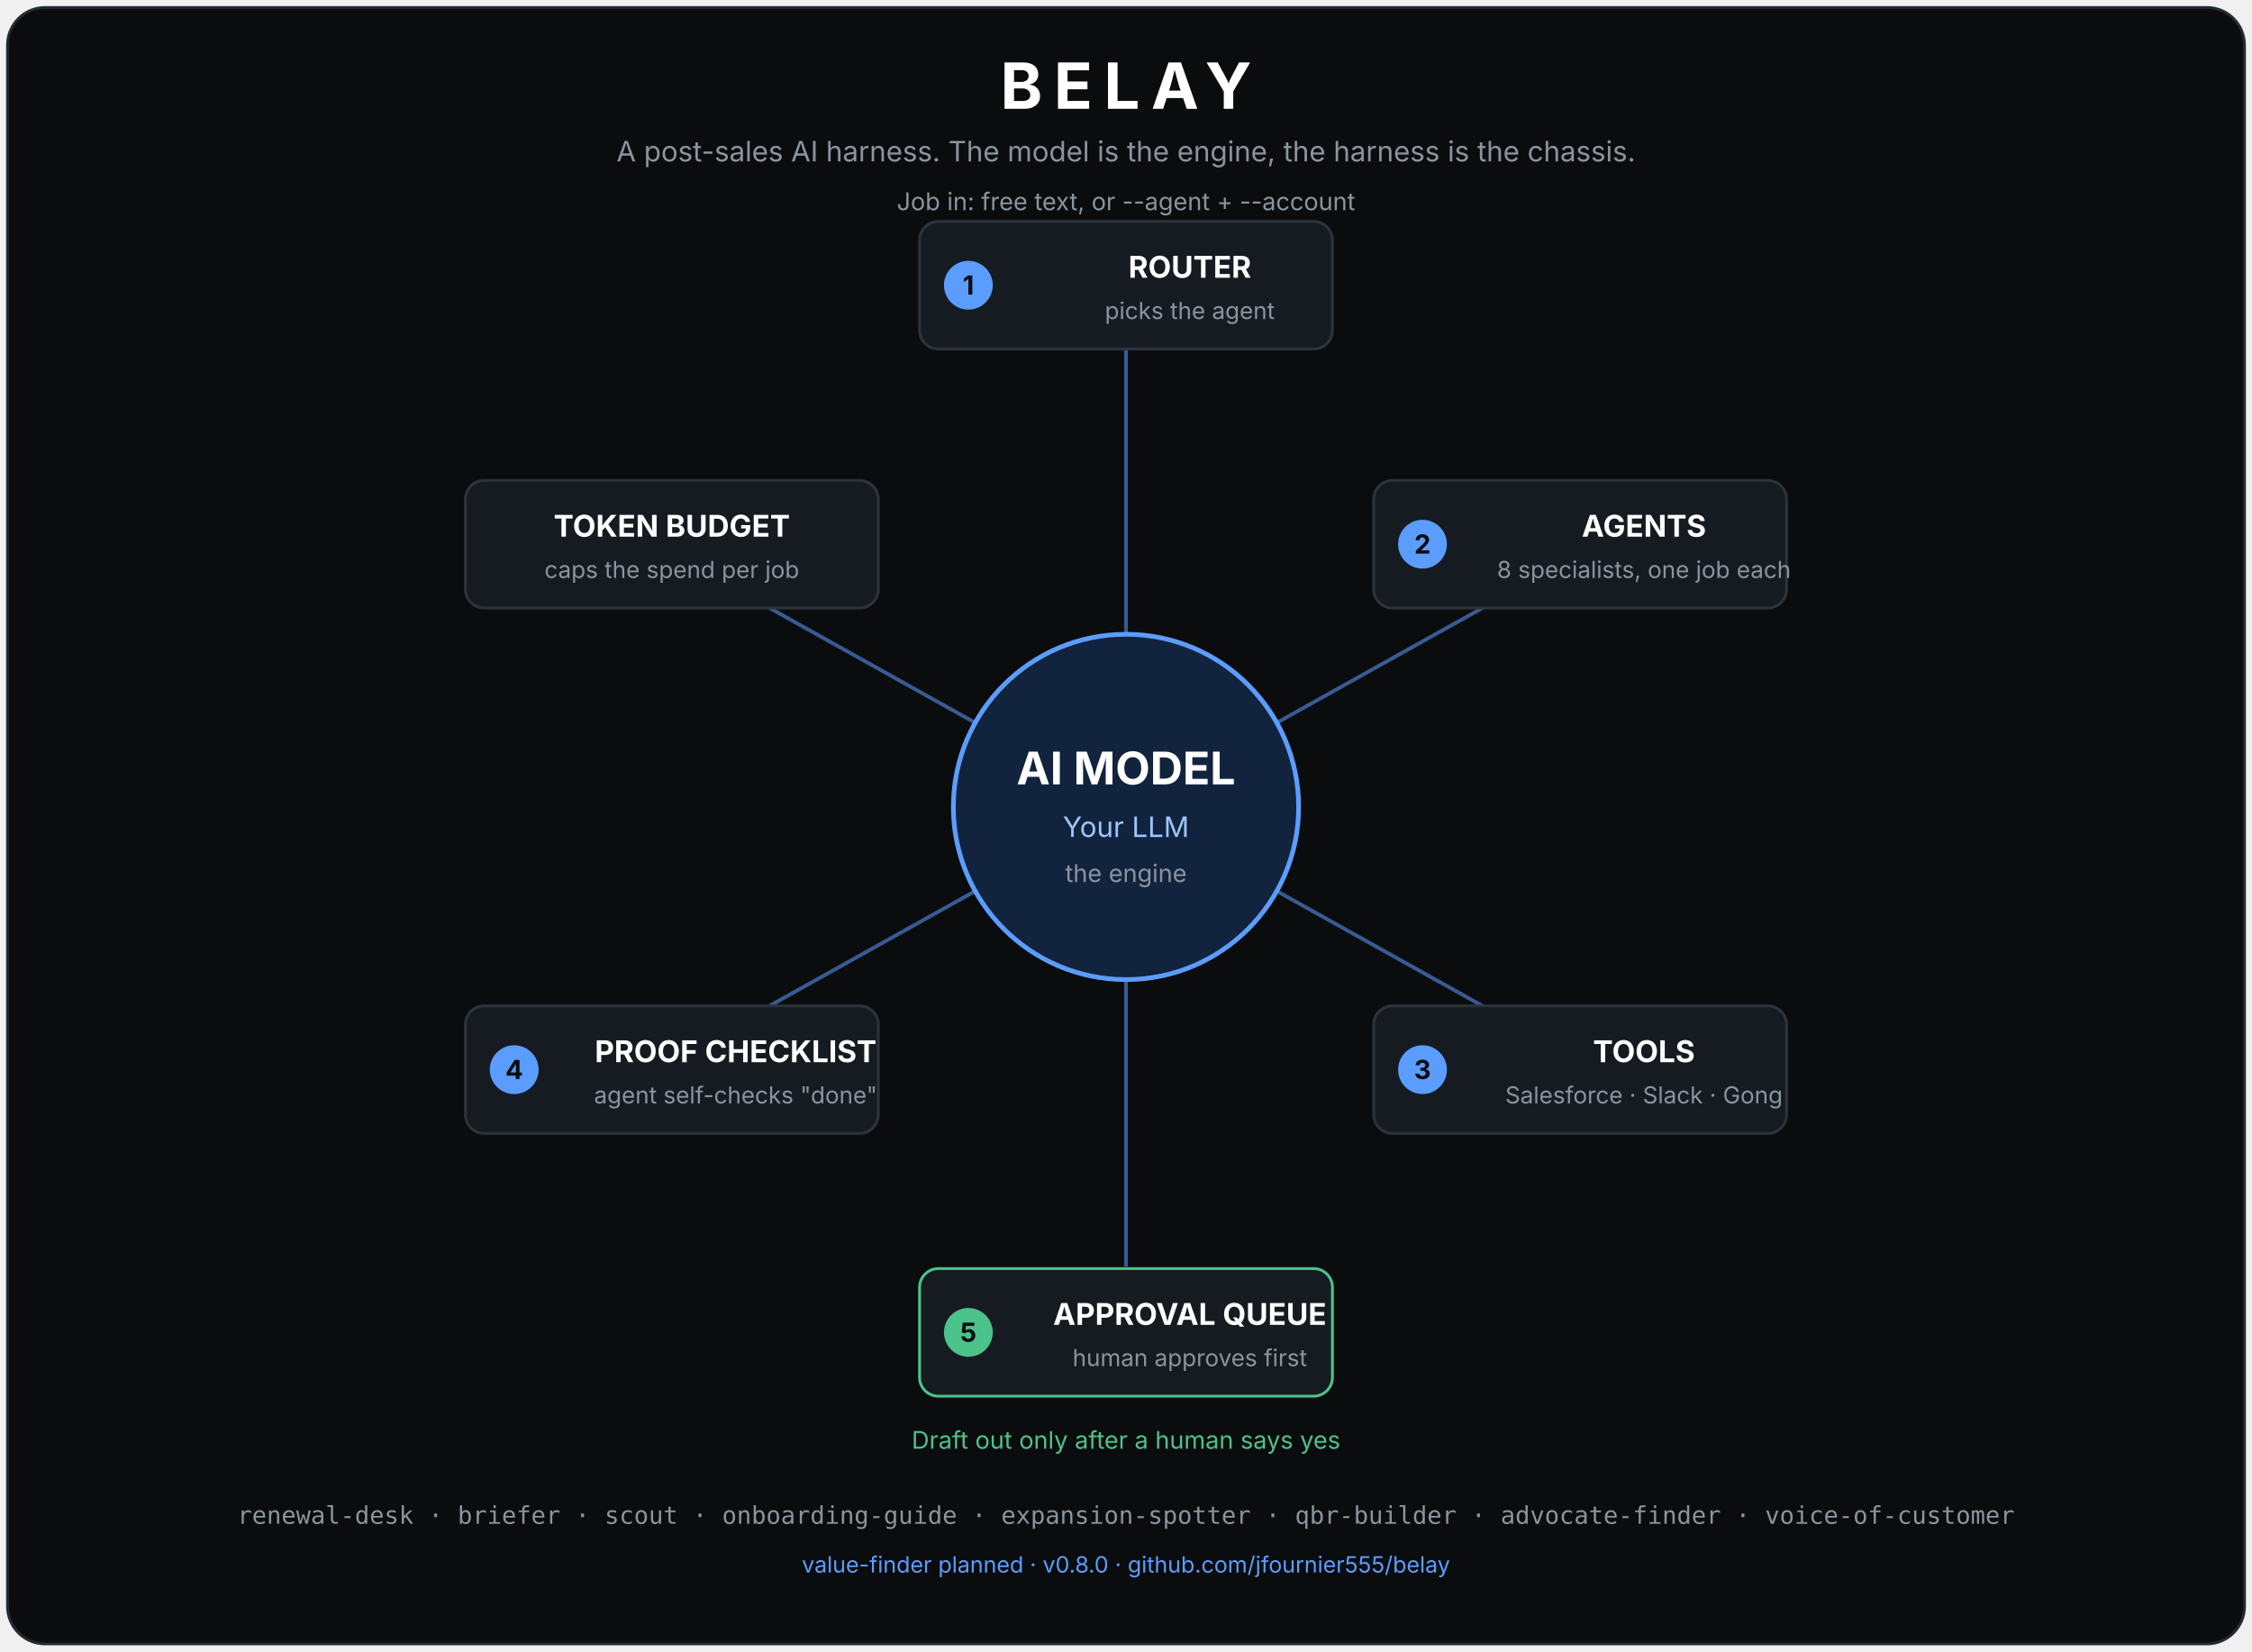
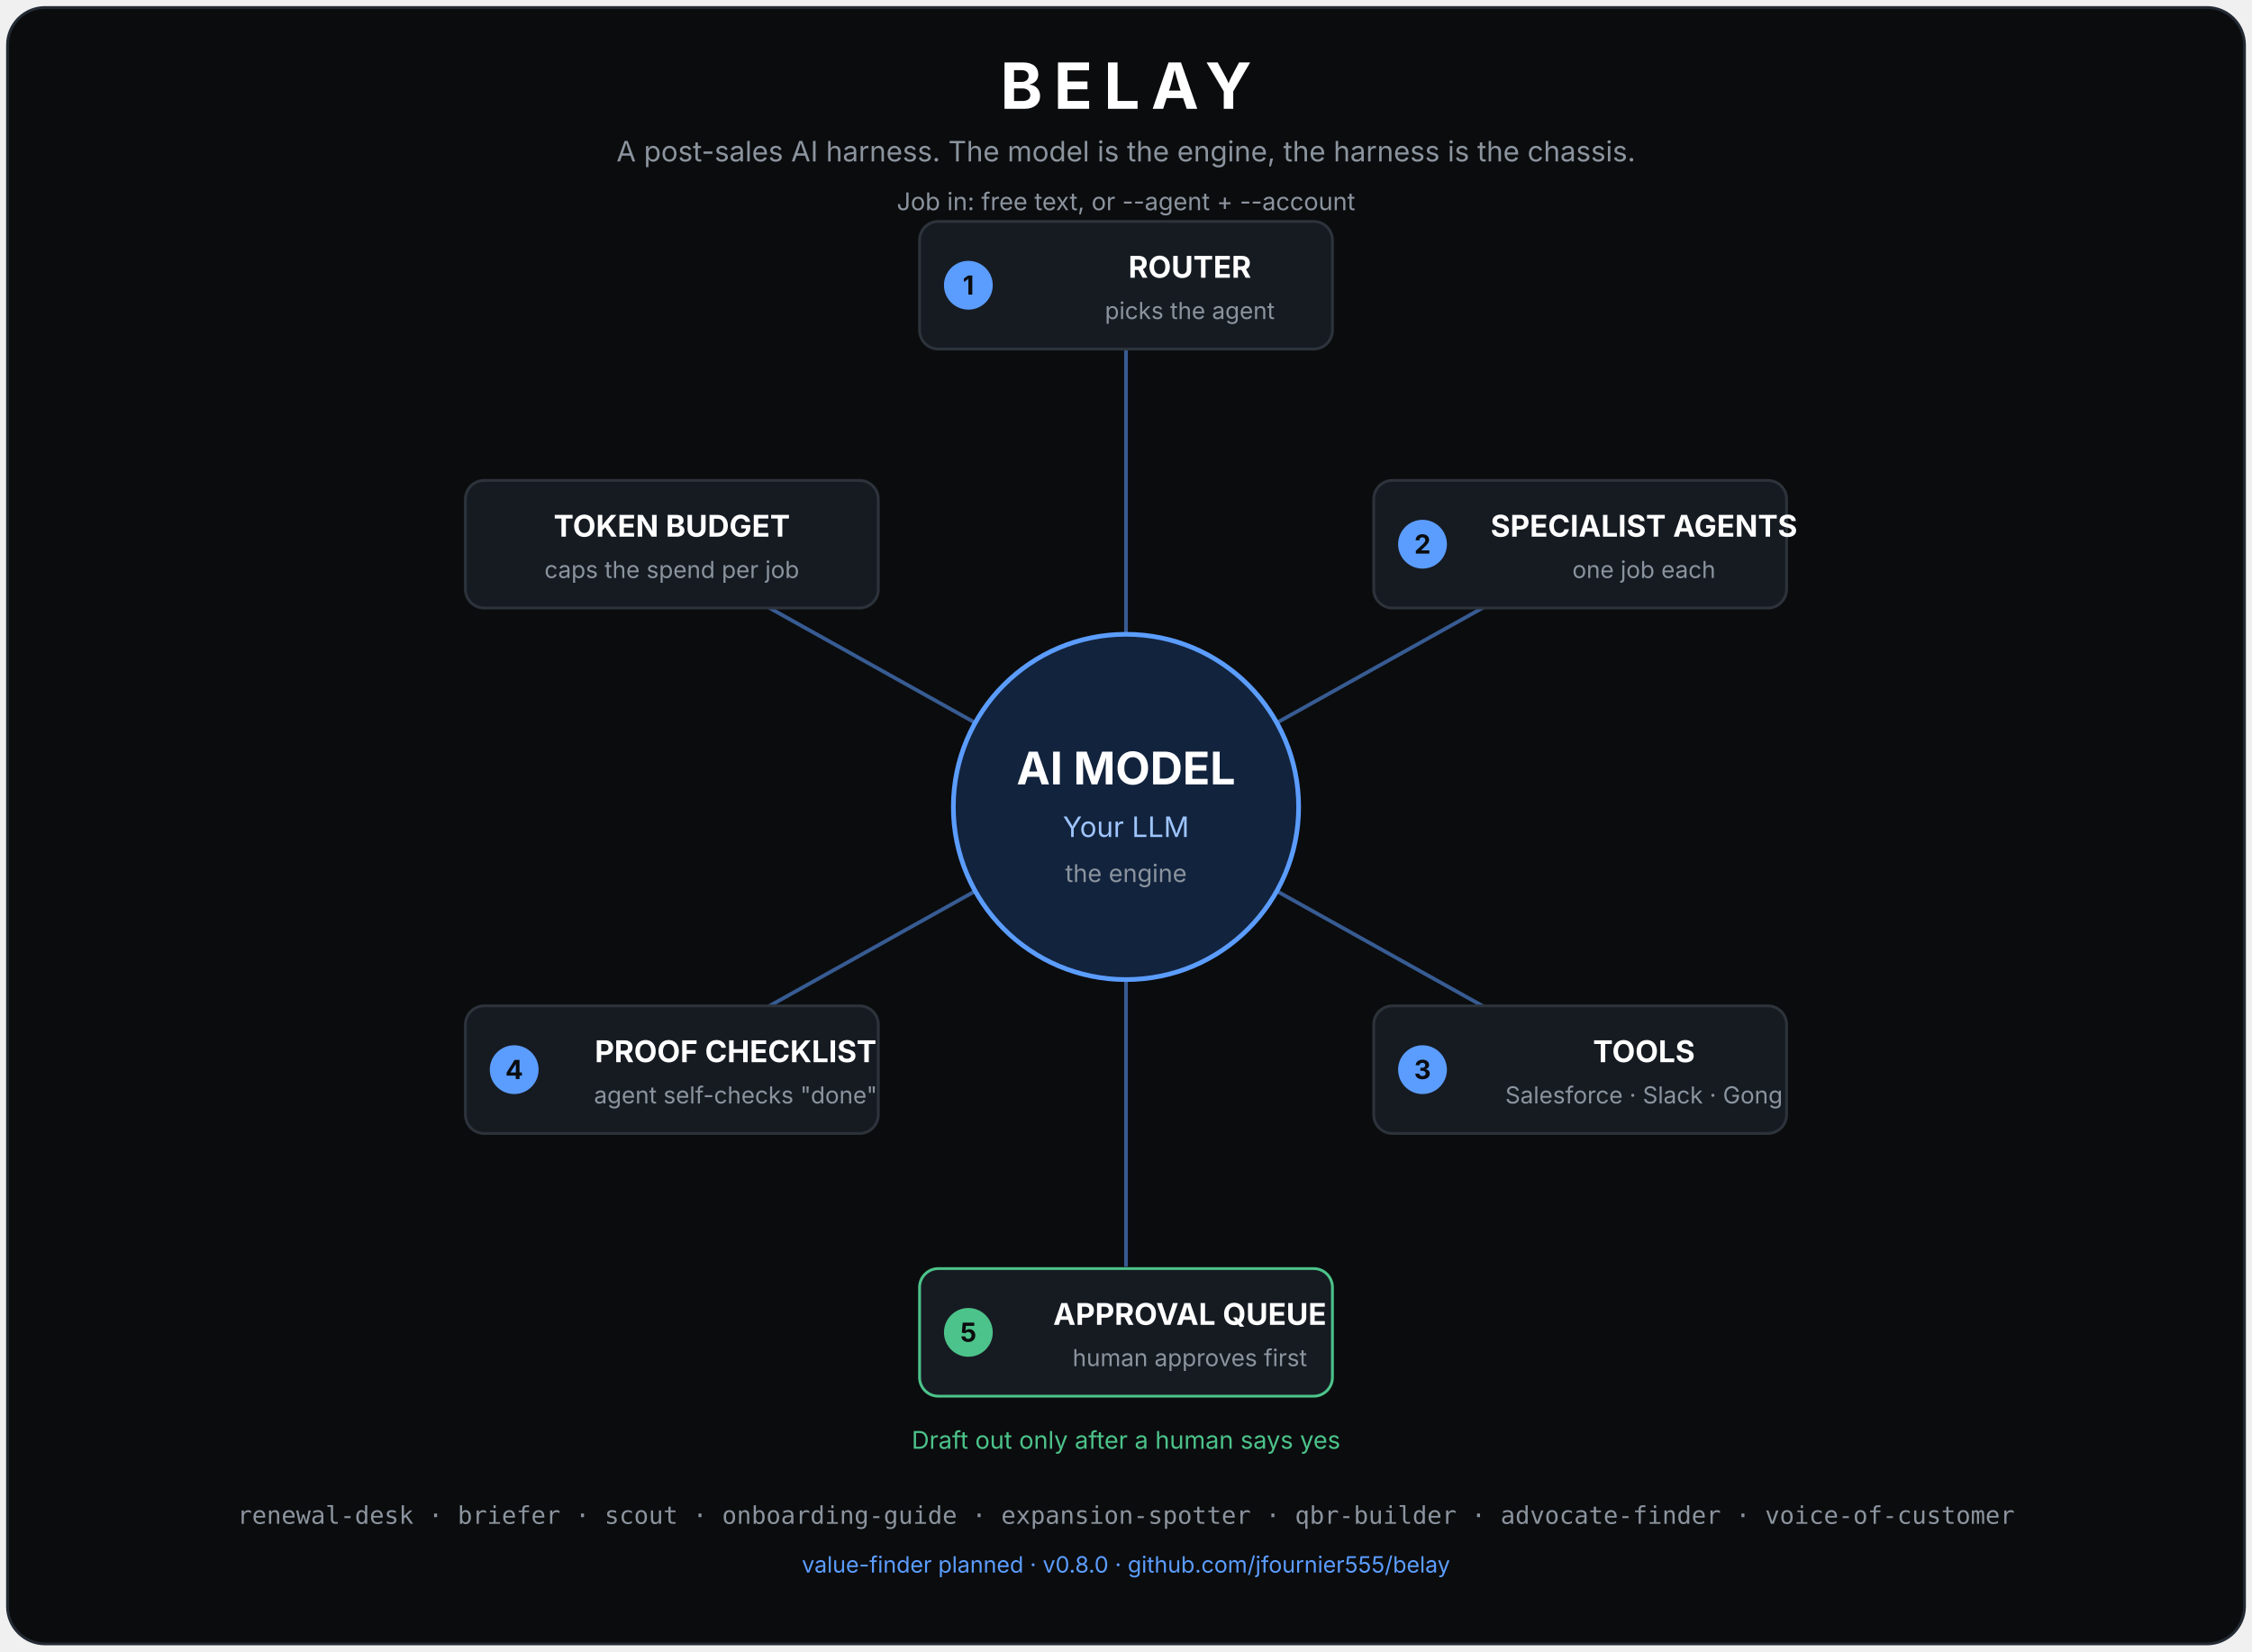
<svg xmlns="http://www.w3.org/2000/svg" width="1200" height="880" viewBox="0 0 1200 880">
  <defs>
    <marker id="arrow" viewBox="0 0 10 10" refX="9" refY="5" markerWidth="7" markerHeight="7" orient="auto-start-reverse">
      <path d="M 0 0 L 10 5 L 0 10 z" fill="#5b9dff" />
    </marker>
  </defs>
  <rect x="4" y="4" width="1192" height="872" rx="20" fill="#0b0c0e" stroke="#232a33" stroke-width="1.5" />
  <text x="600" y="58" text-anchor="middle" font-family="Inter, sans-serif" font-size="34" font-weight="700" fill="#ffffff" letter-spacing="6">BELAY</text>
  <text x="600" y="86" text-anchor="middle" font-family="Inter, sans-serif" font-size="15" fill="#8b949e">A post-sales AI harness. The model is the engine, the harness is the chassis.</text>
  <g stroke="#5b9dff" stroke-width="2" opacity="0.55">
    <line x1="600" y1="430" x2="600" y2="185" />
    <line x1="600" y1="430" x2="815" y2="310" />
    <line x1="600" y1="430" x2="815" y2="550" />
    <line x1="600" y1="430" x2="600" y2="675" />
    <line x1="600" y1="430" x2="385" y2="550" />
    <line x1="600" y1="430" x2="385" y2="310" />
  </g>
  <circle cx="600" cy="430" r="92" fill="#12233d" stroke="#5b9dff" stroke-width="2.5" />
  <text x="600" y="418" text-anchor="middle" font-family="Inter, sans-serif" font-size="24" font-weight="700" fill="#ffffff">AI MODEL</text>
  <text x="600" y="446" text-anchor="middle" font-family="Inter, sans-serif" font-size="15" fill="#9ec5ff">Your LLM</text>
  <text x="600" y="470" text-anchor="middle" font-family="Inter, sans-serif" font-size="13" fill="#8b949e">the engine</text>
  <g>
    <rect x="490" y="118" width="220" height="68" rx="10" fill="#161b22" stroke="#2d333b" stroke-width="1.5" />
    <circle cx="516" cy="152" r="13" fill="#5b9dff" />
    <text x="516" y="157" text-anchor="middle" font-family="Inter, sans-serif" font-size="14" font-weight="700" fill="#0b0c0e">1</text>
    <text x="634" y="148" text-anchor="middle" font-family="Inter, sans-serif" font-size="16" font-weight="700" fill="#ffffff">ROUTER</text>
    <text x="634" y="170" text-anchor="middle" font-family="Inter, sans-serif" font-size="12.5" fill="#8b949e">picks the agent</text>
  </g>
  <g>
    <rect x="732" y="256" width="220" height="68" rx="10" fill="#161b22" stroke="#2d333b" stroke-width="1.5" />
    <circle cx="758" cy="290" r="13" fill="#5b9dff" />
    <text x="758" y="295" text-anchor="middle" font-family="Inter, sans-serif" font-size="14" font-weight="700" fill="#0b0c0e">2</text>
-     <text x="876" y="286" text-anchor="middle" font-family="Inter, sans-serif" font-size="16" font-weight="700" fill="#ffffff">AGENTS</text>
-     <text x="876" y="308" text-anchor="middle" font-family="Inter, sans-serif" font-size="12.5" fill="#8b949e">8 specialists, one job each</text>
+     <text x="876" y="286" text-anchor="middle" font-family="Inter, sans-serif" font-size="16" font-weight="700" fill="#ffffff">SPECIALIST AGENTS</text>
+     <text x="876" y="308" text-anchor="middle" font-family="Inter, sans-serif" font-size="12.5" fill="#8b949e">one job each</text>
  </g>
  <g>
    <rect x="732" y="536" width="220" height="68" rx="10" fill="#161b22" stroke="#2d333b" stroke-width="1.5" />
    <circle cx="758" cy="570" r="13" fill="#5b9dff" />
    <text x="758" y="575" text-anchor="middle" font-family="Inter, sans-serif" font-size="14" font-weight="700" fill="#0b0c0e">3</text>
    <text x="876" y="566" text-anchor="middle" font-family="Inter, sans-serif" font-size="16" font-weight="700" fill="#ffffff">TOOLS</text>
    <text x="876" y="588" text-anchor="middle" font-family="Inter, sans-serif" font-size="12.5" fill="#8b949e">Salesforce · Slack · Gong</text>
  </g>
  <g>
    <rect x="490" y="676" width="220" height="68" rx="10" fill="#161b22" stroke="#4cc38a" stroke-width="1.5" />
    <circle cx="516" cy="710" r="13" fill="#4cc38a" />
    <text x="516" y="715" text-anchor="middle" font-family="Inter, sans-serif" font-size="14" font-weight="700" fill="#0b0c0e">5</text>
    <text x="634" y="706" text-anchor="middle" font-family="Inter, sans-serif" font-size="16" font-weight="700" fill="#ffffff">APPROVAL QUEUE</text>
    <text x="634" y="728" text-anchor="middle" font-family="Inter, sans-serif" font-size="12.5" fill="#8b949e">human approves first</text>
  </g>
  <g>
    <rect x="248" y="536" width="220" height="68" rx="10" fill="#161b22" stroke="#2d333b" stroke-width="1.5" />
    <circle cx="274" cy="570" r="13" fill="#5b9dff" />
    <text x="274" y="575" text-anchor="middle" font-family="Inter, sans-serif" font-size="14" font-weight="700" fill="#0b0c0e">4</text>
    <text x="392" y="566" text-anchor="middle" font-family="Inter, sans-serif" font-size="16" font-weight="700" fill="#ffffff">PROOF CHECKLIST</text>
    <text x="392" y="588" text-anchor="middle" font-family="Inter, sans-serif" font-size="12.5" fill="#8b949e">agent self-checks "done"</text>
  </g>
  <g>
    <rect x="248" y="256" width="220" height="68" rx="10" fill="#161b22" stroke="#2d333b" stroke-width="1.5" />
    <text x="358" y="286" text-anchor="middle" font-family="Inter, sans-serif" font-size="16" font-weight="700" fill="#ffffff">TOKEN BUDGET</text>
    <text x="358" y="308" text-anchor="middle" font-family="Inter, sans-serif" font-size="12.5" fill="#8b949e">caps the spend per job</text>
  </g>
  <text x="600" y="112" text-anchor="middle" font-family="Inter, sans-serif" font-size="13" fill="#8b949e">Job in: free text, or --agent + --account</text>
  <text x="600" y="772" text-anchor="middle" font-family="Inter, sans-serif" font-size="13" fill="#4cc38a">Draft out only after a human says yes</text>
  <text x="600" y="812" text-anchor="middle" font-family="IBM Plex Mono, monospace" font-size="13" fill="#8b949e">renewal-desk · briefer · scout · onboarding-guide · expansion-spotter · qbr-builder · advocate-finder · voice-of-customer</text>
  <text x="600" y="838" text-anchor="middle" font-family="Inter, sans-serif" font-size="12" fill="#5b9dff">value-finder planned · v0.8.0 · github.com/jfournier555/belay</text>
</svg>
